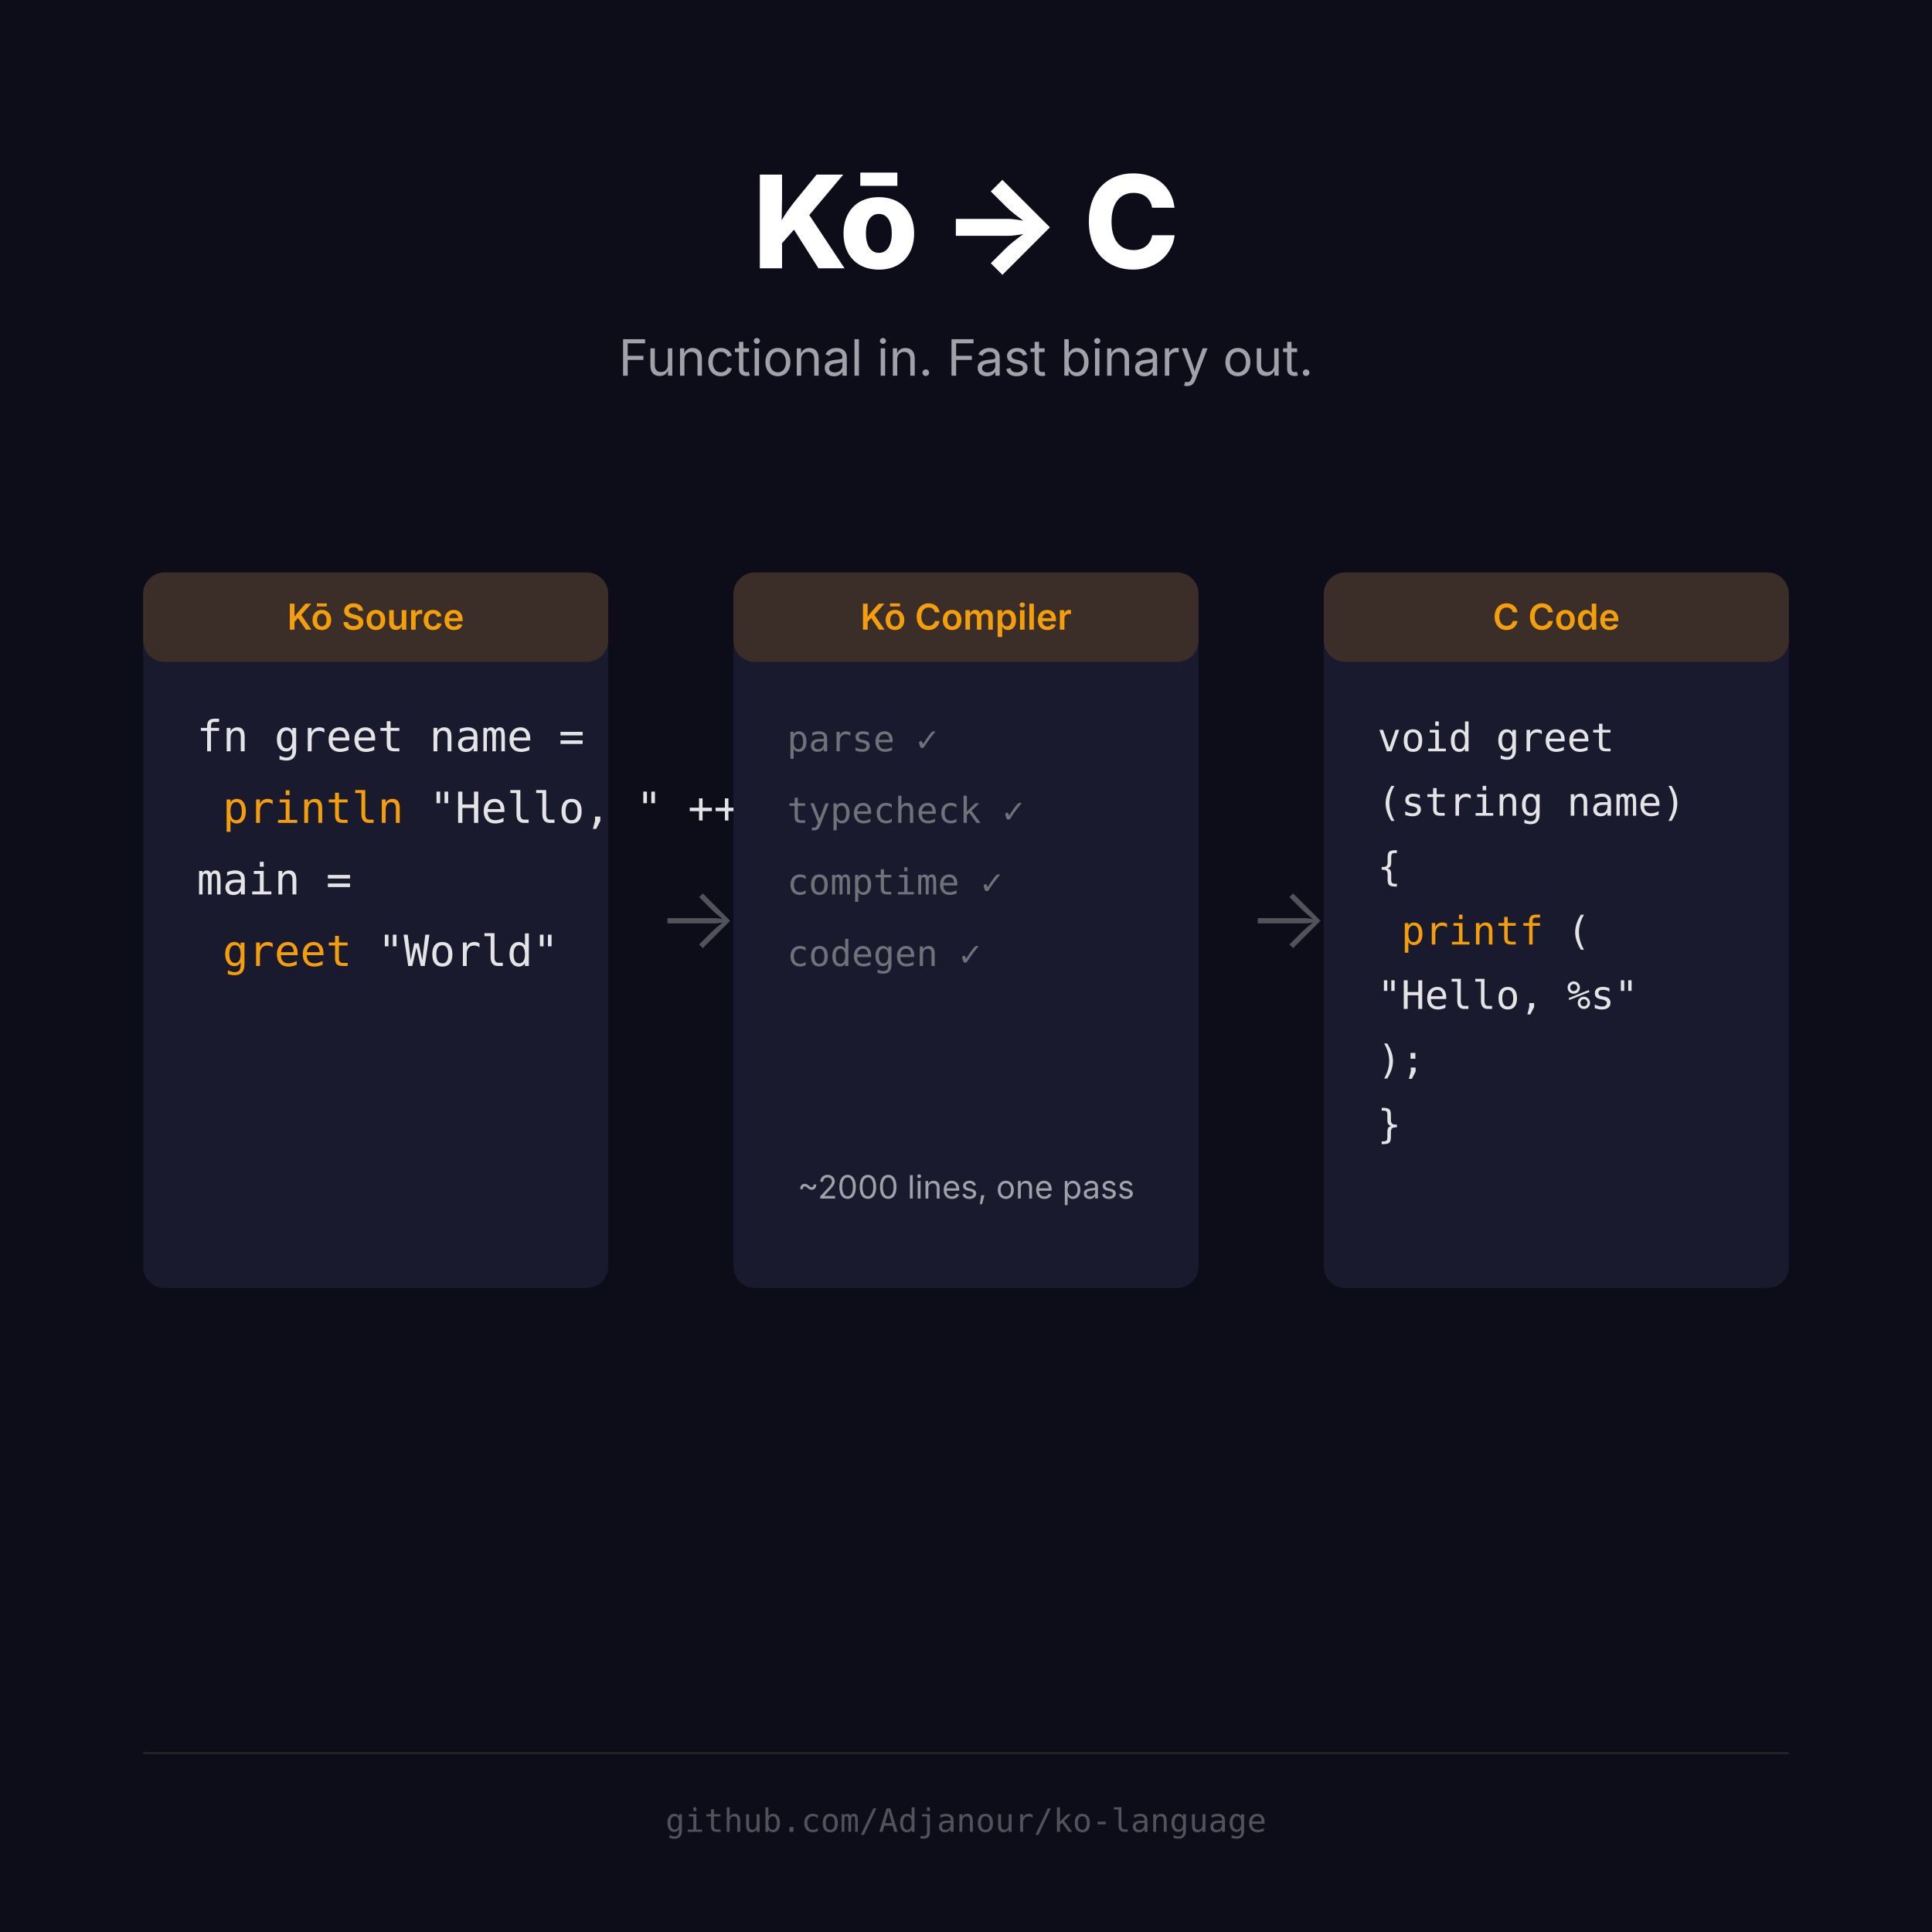
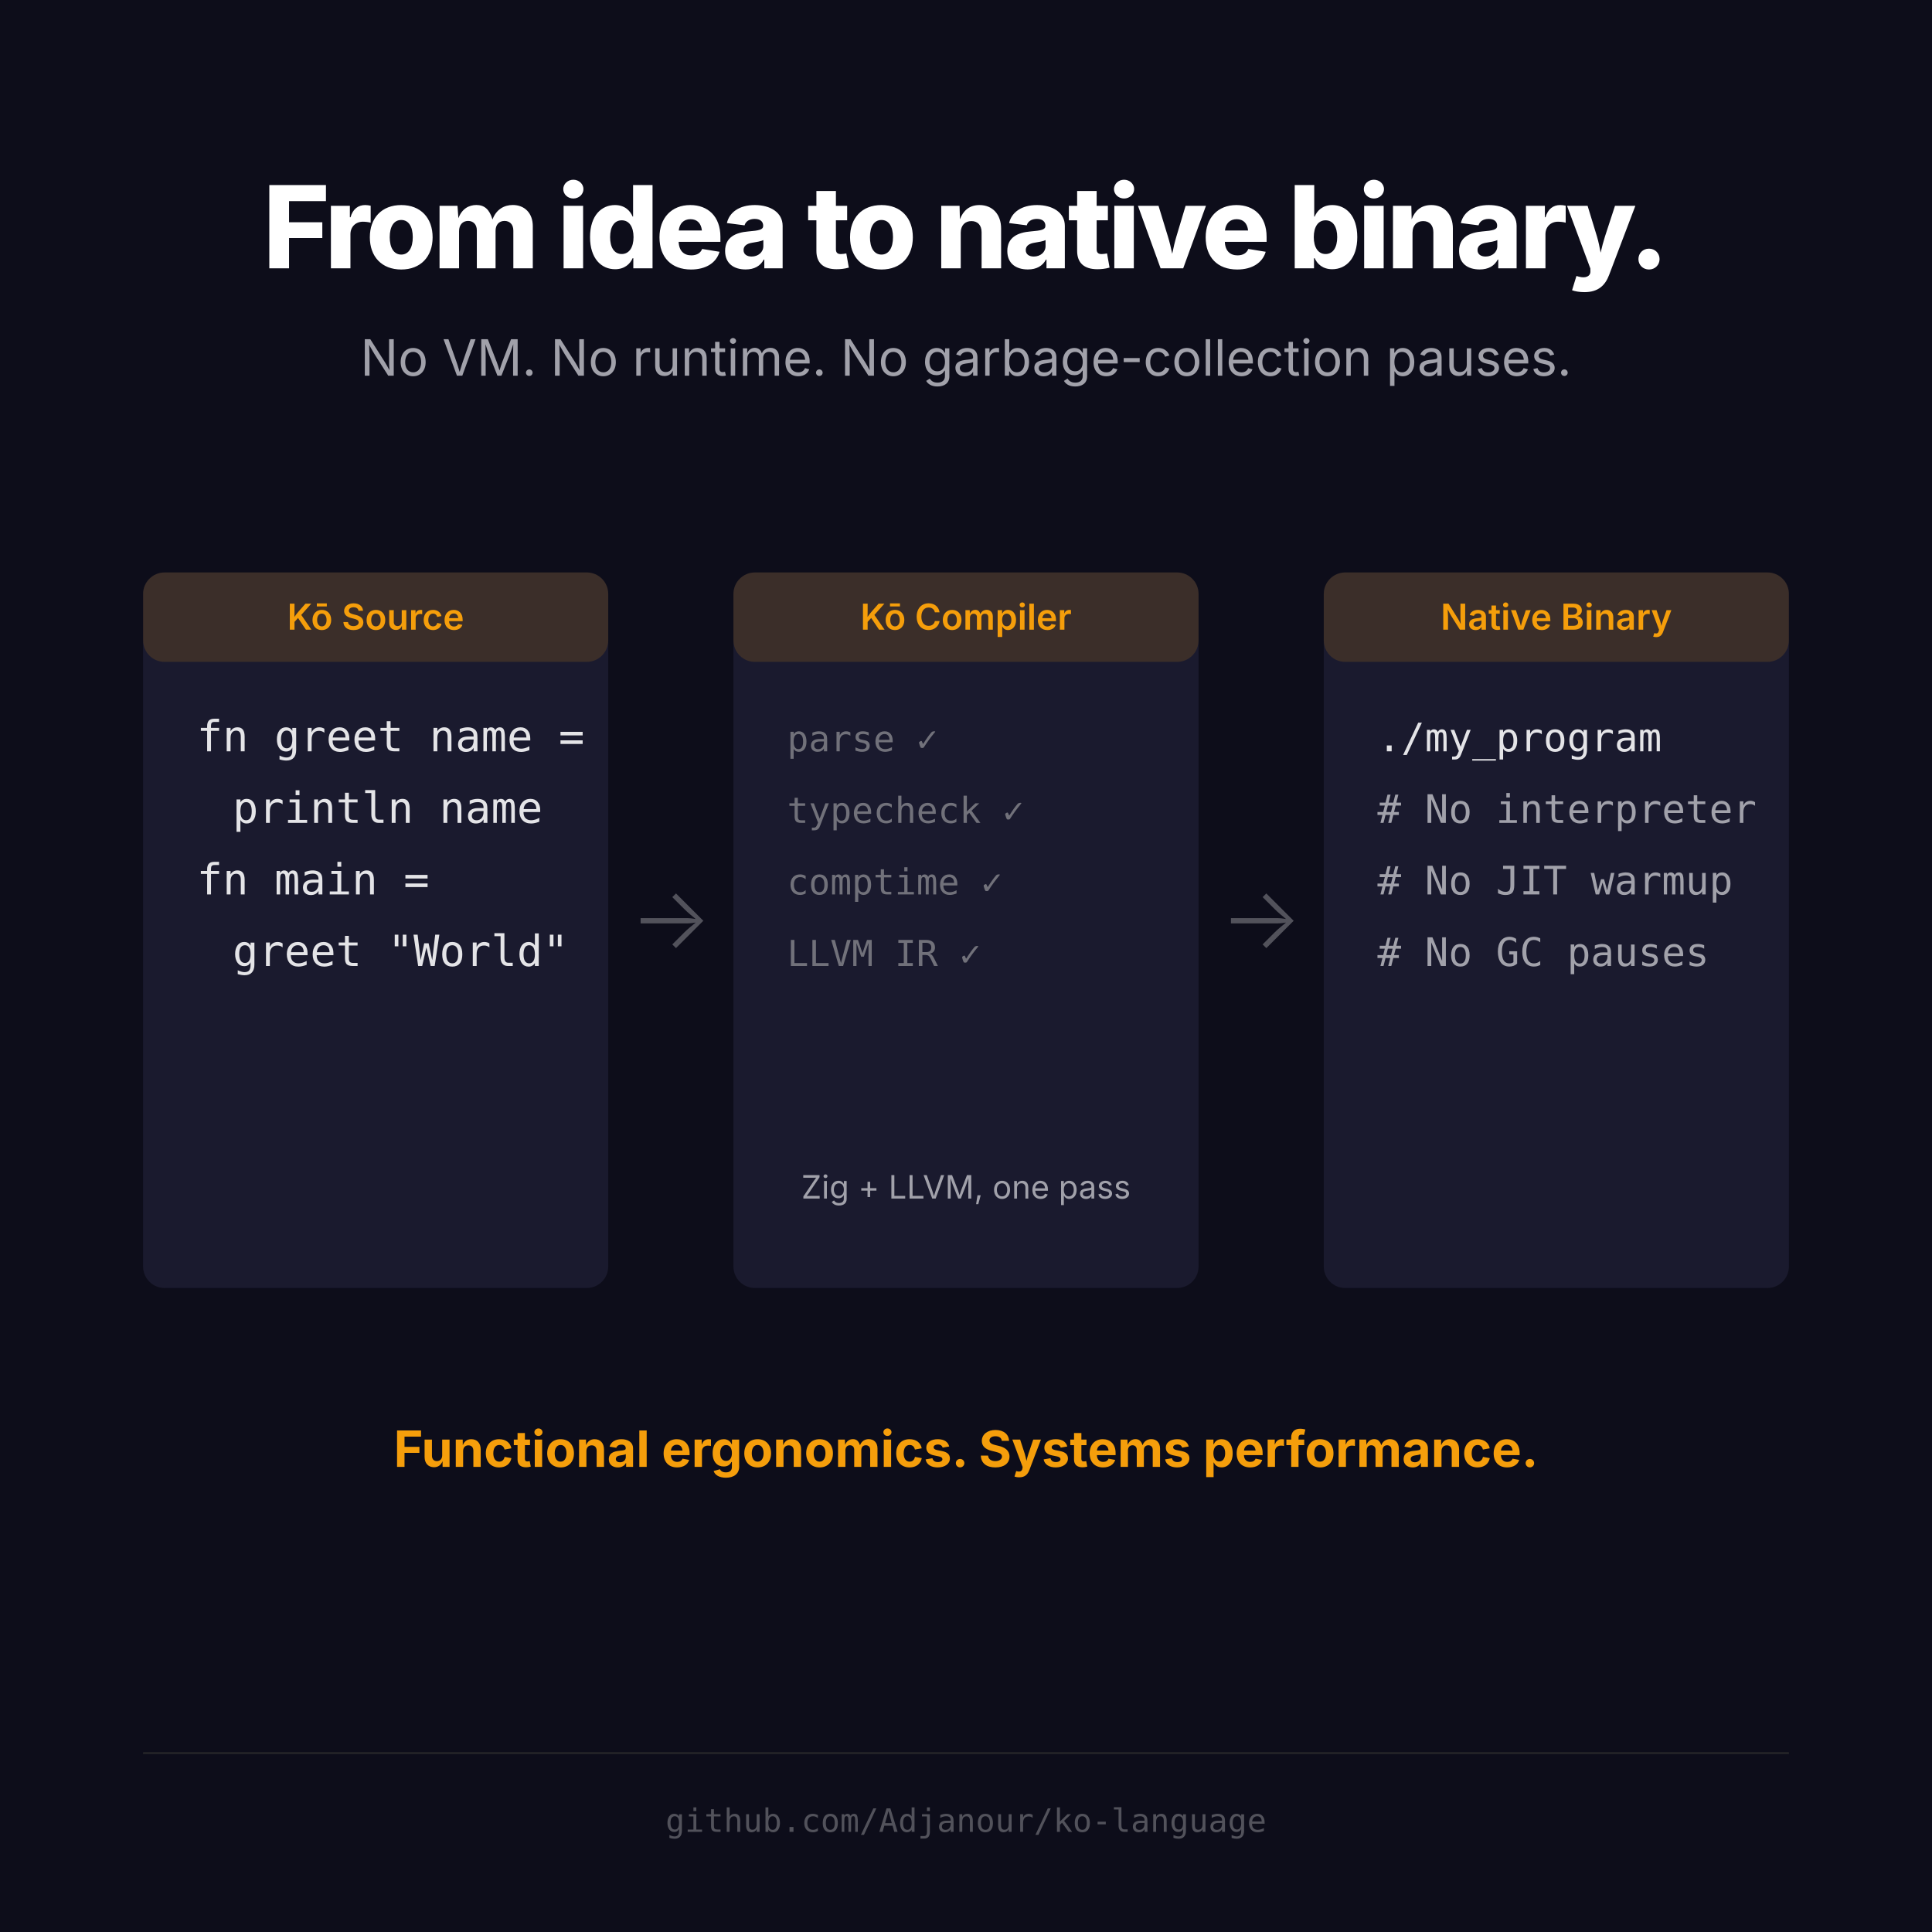
<svg xmlns="http://www.w3.org/2000/svg" width="1080" height="1080" viewBox="0 0 1080 1080">
  <rect width="1080" height="1080" fill="#0D0D1A" />
-   <text x="540" y="150" text-anchor="middle" font-family="system-ui, -apple-system, sans-serif" font-size="72" font-weight="800" fill="#FFFFFF" letter-spacing="-2">Kō → C</text>
-   <text x="540" y="210" text-anchor="middle" font-family="system-ui, -apple-system, sans-serif" font-size="28" fill="#A1A1AA">Functional in. Fast binary out.</text>
+   <text x="540" y="150" text-anchor="middle" font-family="system-ui, -apple-system, sans-serif" font-size="64" font-weight="800" fill="#FFFFFF" letter-spacing="-2">From idea to native binary.</text>
+   <text x="540" y="210" text-anchor="middle" font-family="system-ui, -apple-system, sans-serif" font-size="28" fill="#A1A1AA">No VM. No runtime. No garbage-collection pauses.</text>
  <rect x="80" y="320" width="260" height="400" rx="12" fill="#1A1A2E" />
  <rect x="80" y="320" width="260" height="50" rx="12" fill="#F59E0B" opacity="0.15" />
  <text x="210" y="352" text-anchor="middle" font-family="system-ui, -apple-system, sans-serif" font-size="20" font-weight="600" fill="#F59E0B">Kō Source</text>
  <text x="110" y="420" font-family="ui-monospace, monospace" font-size="24" fill="#E4E4E7">
    <tspan x="110" dy="0">fn greet name =</tspan>
-     <tspan x="110" dy="40">  </tspan>
-     <tspan fill="#F59E0B">println</tspan>
-     <tspan>"Hello, " ++ name</tspan>
-     <tspan x="110" dy="40">main =</tspan>
-     <tspan x="110" dy="40">  </tspan>
-     <tspan fill="#F59E0B">greet</tspan>
-     <tspan>"World"</tspan>
+     <tspan x="130" dy="40">  println name</tspan>
+     <tspan x="110" dy="40">fn main =</tspan>
+     <tspan x="130" dy="40">  greet "World"</tspan>
  </text>
-   <text x="390" y="530" text-anchor="middle" font-family="system-ui, -apple-system, sans-serif" font-size="48" font-weight="300" fill="#52525B">→</text>
+   <text x="375" y="530" text-anchor="middle" font-family="system-ui, -apple-system, sans-serif" font-size="48" font-weight="300" fill="#52525B">→</text>
  <rect x="410" y="320" width="260" height="400" rx="12" fill="#1A1A2E" />
  <rect x="410" y="320" width="260" height="50" rx="12" fill="#F59E0B" opacity="0.15" />
  <text x="540" y="352" text-anchor="middle" font-family="system-ui, -apple-system, sans-serif" font-size="20" font-weight="600" fill="#F59E0B">Kō Compiler</text>
  <text x="440" y="420" font-family="ui-monospace, monospace" font-size="20" fill="#71717A">
    <tspan x="440" dy="0">parse       ✓</tspan>
    <tspan x="440" dy="40">typecheck ✓</tspan>
    <tspan x="440" dy="40">comptime    ✓</tspan>
-     <tspan x="440" dy="40">codegen   ✓</tspan>
+     <tspan x="440" dy="40">LLVM IR    ✓</tspan>
  </text>
-   <text x="540" y="670" text-anchor="middle" font-family="system-ui, -apple-system, sans-serif" font-size="18" fill="#A1A1AA">~2000 lines, one pass</text>
-   <text x="720" y="530" text-anchor="middle" font-family="system-ui, -apple-system, sans-serif" font-size="48" font-weight="300" fill="#52525B">→</text>
+   <text x="540" y="670" text-anchor="middle" font-family="system-ui, -apple-system, sans-serif" font-size="18" fill="#A1A1AA">Zig + LLVM, one pass</text>
+   <text x="705" y="530" text-anchor="middle" font-family="system-ui, -apple-system, sans-serif" font-size="48" font-weight="300" fill="#52525B">→</text>
  <rect x="740" y="320" width="260" height="400" rx="12" fill="#1A1A2E" />
  <rect x="740" y="320" width="260" height="50" rx="12" fill="#F59E0B" opacity="0.15" />
-   <text x="870" y="352" text-anchor="middle" font-family="system-ui, -apple-system, sans-serif" font-size="20" font-weight="600" fill="#F59E0B">C Code</text>
+   <text x="870" y="352" text-anchor="middle" font-family="system-ui, -apple-system, sans-serif" font-size="20" font-weight="600" fill="#F59E0B">Native Binary</text>
  <text x="770" y="420" font-family="ui-monospace, monospace" font-size="22" fill="#E4E4E7">
-     <tspan x="770" dy="0">void greet</tspan>
-     <tspan x="770" dy="36">  (string name)</tspan>
-     <tspan x="770" dy="36">{</tspan>
-     <tspan x="770" dy="36">  </tspan>
-     <tspan fill="#F59E0B">printf</tspan>
-     <tspan>(</tspan>
-     <tspan x="770" dy="36">    "Hello, %s"</tspan>
-     <tspan x="770" dy="36">  );</tspan>
-     <tspan x="770" dy="36">}</tspan>
+     <tspan x="770" dy="0">./my_program</tspan>
+     <tspan x="770" dy="40" fill="#A1A1AA"># No interpreter</tspan>
+     <tspan x="770" dy="40" fill="#A1A1AA"># No JIT warmup</tspan>
+     <tspan x="770" dy="40" fill="#A1A1AA"># No GC pauses</tspan>
  </text>
+   <text x="540" y="820" text-anchor="middle" font-family="system-ui, -apple-system, sans-serif" font-size="28" font-weight="700" fill="#F59E0B">Functional ergonomics. Systems performance.</text>
  <line x1="80" y1="980" x2="1000" y2="980" stroke="#27272A" stroke-width="1" />
  <text x="540" y="1024" text-anchor="middle" font-family="ui-monospace, monospace" font-size="18" fill="#52525B">github.com/Adjanour/ko-language</text>
</svg>
